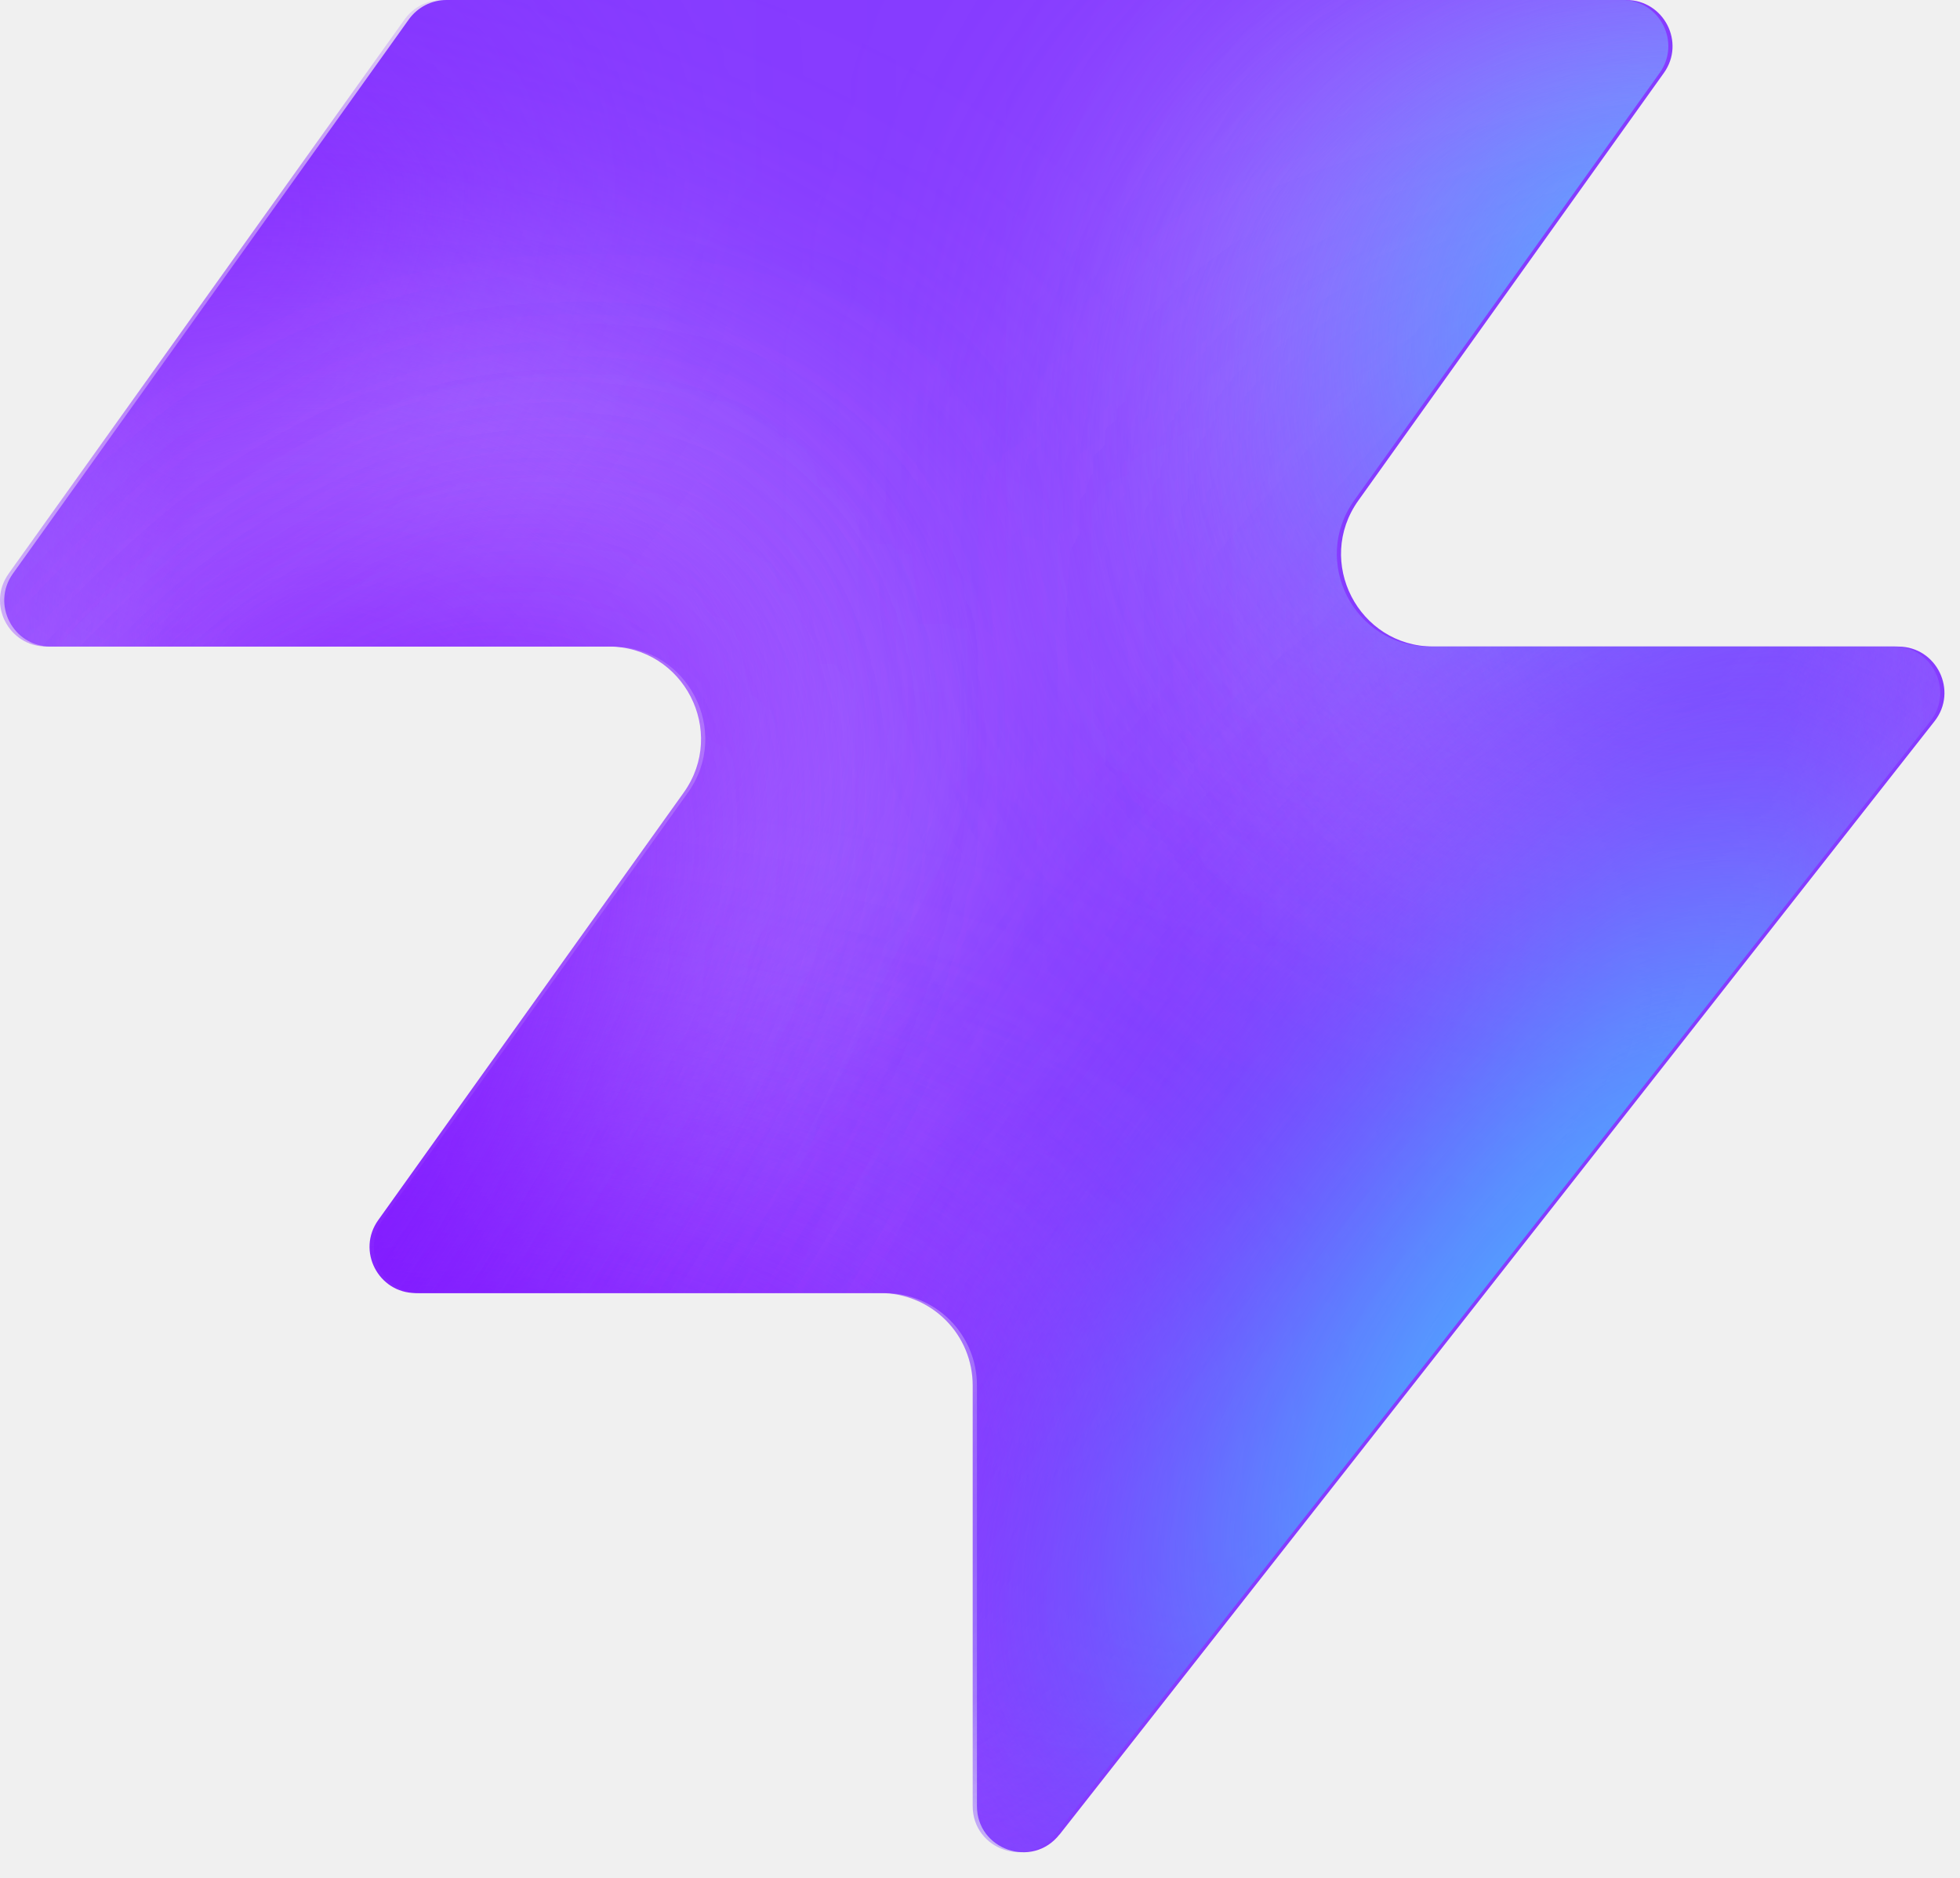
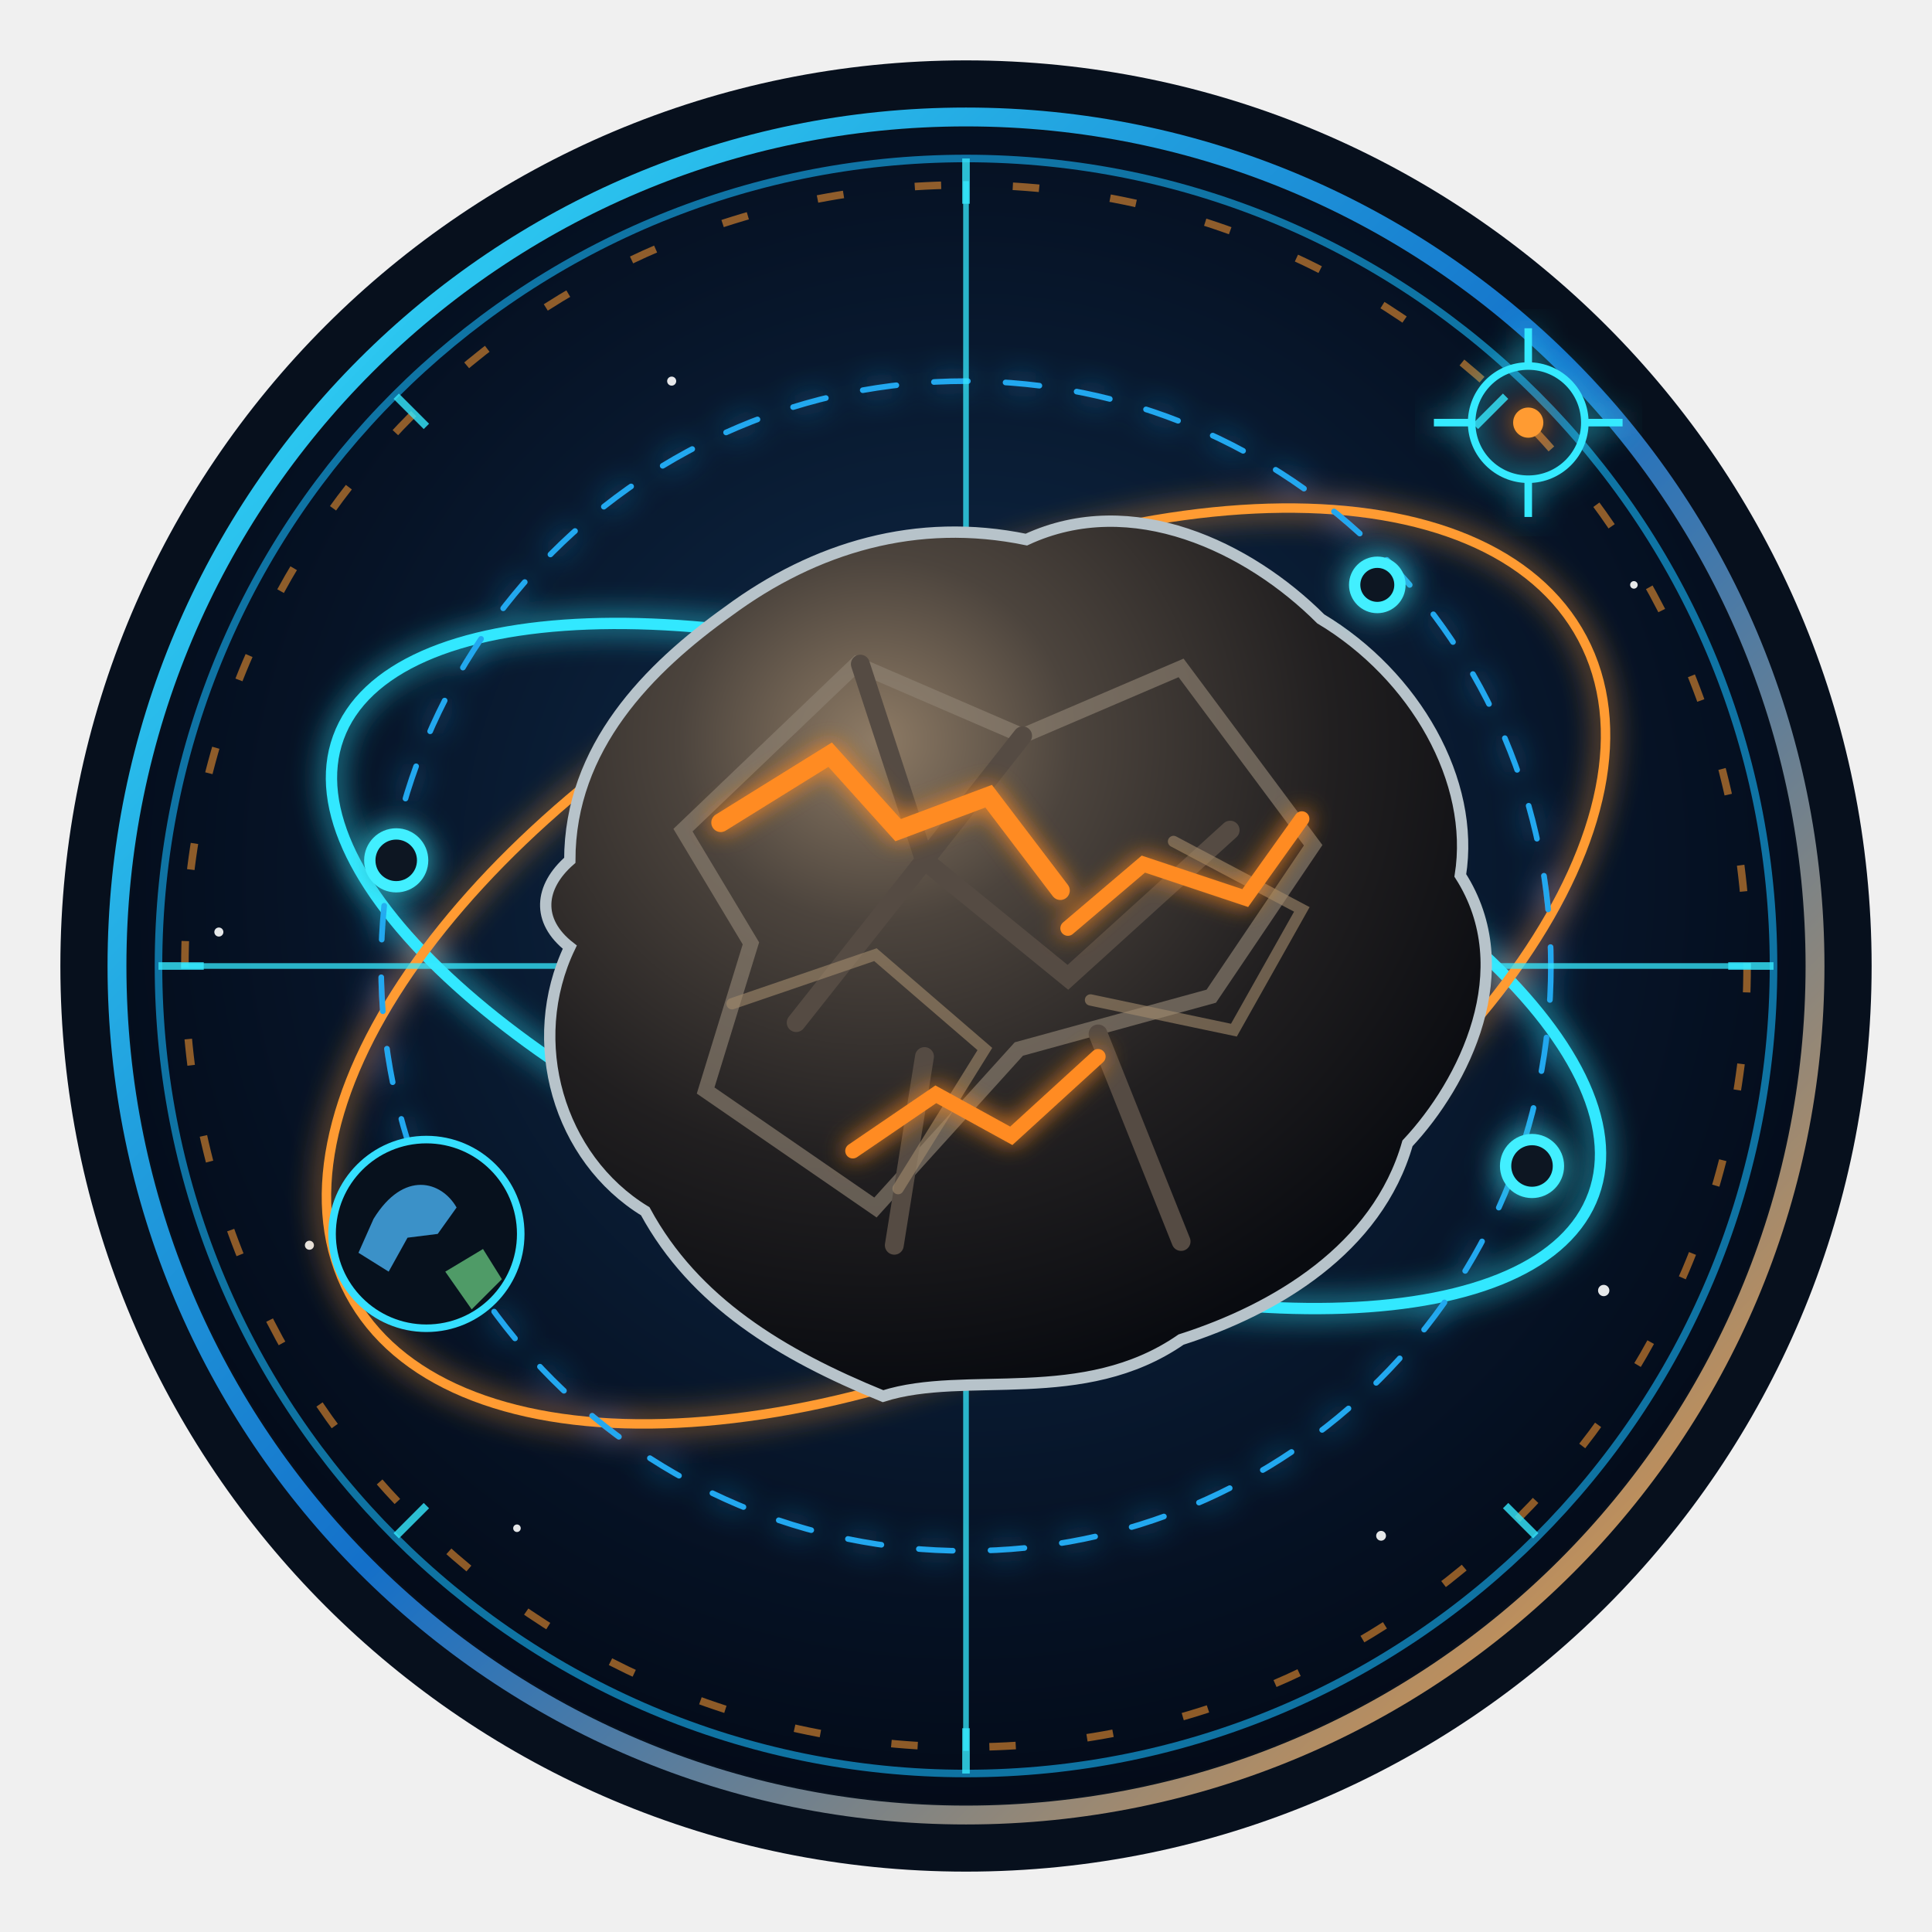
- <svg xmlns="http://www.w3.org/2000/svg" width="48" height="46" fill="none" viewBox="0 0 48 46">
-   <path fill="#863bff" d="M25.946 44.938c-.664.845-2.021.375-2.021-.698V33.937a2.26 2.26 0 0 0-2.262-2.262H10.287c-.92 0-1.456-1.04-.92-1.788l7.48-10.471c1.07-1.497 0-3.578-1.842-3.578H1.237c-.92 0-1.456-1.04-.92-1.788L10.013.474c.214-.297.556-.474.92-.474h28.894c.92 0 1.456 1.04.92 1.788l-7.48 10.471c-1.07 1.498 0 3.579 1.842 3.579h11.377c.943 0 1.473 1.088.89 1.83L25.947 44.94z" style="fill:#863bff;fill:color(display-p3 .525 .23 1);fill-opacity:1" />
-   <mask id="a" width="48" height="46" x="0" y="0" maskUnits="userSpaceOnUse" style="mask-type:alpha">
-     <path fill="#000" d="M25.842 44.938c-.664.844-2.021.375-2.021-.698V33.937a2.26 2.26 0 0 0-2.262-2.262H10.183c-.92 0-1.456-1.04-.92-1.788l7.48-10.471c1.07-1.498 0-3.579-1.842-3.579H1.133c-.92 0-1.456-1.04-.92-1.787L9.91.473c.214-.297.556-.474.92-.474h28.894c.92 0 1.456 1.04.92 1.788l-7.48 10.471c-1.07 1.498 0 3.578 1.842 3.578h11.377c.943 0 1.473 1.088.89 1.832L25.843 44.94z" style="fill:#000;fill-opacity:1" />
-   </mask>
-   <g mask="url(#a)">
-     <g filter="url(#b)">
-       <ellipse cx="5.508" cy="14.704" fill="#ede6ff" rx="5.508" ry="14.704" style="fill:#ede6ff;fill:color(display-p3 .927 .903 1);fill-opacity:1" transform="matrix(.00324 1 1 -.00324 -4.47 31.516)" />
-     </g>
-     <g filter="url(#c)">
-       <ellipse cx="10.399" cy="29.851" fill="#ede6ff" rx="10.399" ry="29.851" style="fill:#ede6ff;fill:color(display-p3 .927 .903 1);fill-opacity:1" transform="matrix(.00324 1 1 -.00324 -39.328 7.883)" />
-     </g>
-     <g filter="url(#d)">
-       <ellipse cx="5.508" cy="30.487" fill="#7e14ff" rx="5.508" ry="30.487" style="fill:#7e14ff;fill:color(display-p3 .492 .077 1);fill-opacity:1" transform="rotate(89.814 -25.913 -14.639)scale(1 -1)" />
-     </g>
-     <g filter="url(#e)">
-       <ellipse cx="5.508" cy="30.599" fill="#7e14ff" rx="5.508" ry="30.599" style="fill:#7e14ff;fill:color(display-p3 .492 .077 1);fill-opacity:1" transform="rotate(89.814 -32.644 -3.334)scale(1 -1)" />
-     </g>
-     <g filter="url(#f)">
-       <ellipse cx="5.508" cy="30.599" fill="#7e14ff" rx="5.508" ry="30.599" style="fill:#7e14ff;fill:color(display-p3 .492 .077 1);fill-opacity:1" transform="matrix(.00324 1 1 -.00324 -34.34 30.47)" />
-     </g>
-     <g filter="url(#g)">
-       <ellipse cx="14.072" cy="22.078" fill="#ede6ff" rx="14.072" ry="22.078" style="fill:#ede6ff;fill:color(display-p3 .927 .903 1);fill-opacity:1" transform="rotate(93.35 24.506 48.493)scale(-1 1)" />
-     </g>
-     <g filter="url(#h)">
-       <ellipse cx="3.47" cy="21.501" fill="#7e14ff" rx="3.47" ry="21.501" style="fill:#7e14ff;fill:color(display-p3 .492 .077 1);fill-opacity:1" transform="rotate(89.009 28.708 47.59)scale(-1 1)" />
-     </g>
-     <g filter="url(#i)">
-       <ellipse cx="3.47" cy="21.501" fill="#7e14ff" rx="3.47" ry="21.501" style="fill:#7e14ff;fill:color(display-p3 .492 .077 1);fill-opacity:1" transform="rotate(89.009 28.708 47.59)scale(-1 1)" />
-     </g>
-     <g filter="url(#j)">
-       <ellipse cx=".387" cy="8.972" fill="#7e14ff" rx="4.407" ry="29.108" style="fill:#7e14ff;fill:color(display-p3 .492 .077 1);fill-opacity:1" transform="rotate(39.51 .387 8.972)" />
-     </g>
-     <g filter="url(#k)">
-       <ellipse cx="47.523" cy="-6.092" fill="#7e14ff" rx="4.407" ry="29.108" style="fill:#7e14ff;fill:color(display-p3 .492 .077 1);fill-opacity:1" transform="rotate(37.892 47.523 -6.092)" />
-     </g>
-     <g filter="url(#l)">
-       <ellipse cx="41.412" cy="6.333" fill="#47bfff" rx="5.971" ry="9.665" style="fill:#47bfff;fill:color(display-p3 .28 .748 1);fill-opacity:1" transform="rotate(37.892 41.412 6.333)" />
-     </g>
-     <g filter="url(#m)">
-       <ellipse cx="-1.879" cy="38.332" fill="#7e14ff" rx="4.407" ry="29.108" style="fill:#7e14ff;fill:color(display-p3 .492 .077 1);fill-opacity:1" transform="rotate(37.892 -1.88 38.332)" />
-     </g>
-     <g filter="url(#n)">
-       <ellipse cx="-1.879" cy="38.332" fill="#7e14ff" rx="4.407" ry="29.108" style="fill:#7e14ff;fill:color(display-p3 .492 .077 1);fill-opacity:1" transform="rotate(37.892 -1.88 38.332)" />
-     </g>
-     <g filter="url(#o)">
-       <ellipse cx="35.651" cy="29.907" fill="#7e14ff" rx="4.407" ry="29.108" style="fill:#7e14ff;fill:color(display-p3 .492 .077 1);fill-opacity:1" transform="rotate(37.892 35.651 29.907)" />
-     </g>
-     <g filter="url(#p)">
-       <ellipse cx="38.418" cy="32.4" fill="#47bfff" rx="5.971" ry="15.297" style="fill:#47bfff;fill:color(display-p3 .28 .748 1);fill-opacity:1" transform="rotate(37.892 38.418 32.4)" />
+ <svg xmlns="http://www.w3.org/2000/svg" viewBox="0 0 512 512">
+   <defs>
+     <radialGradient id="bg" cx="50%" cy="45%" r="60%">
+       <stop offset="0" stop-color="#102d4d" />
+       <stop offset=".62" stop-color="#061326" />
+       <stop offset="1" stop-color="#020611" />
+     </radialGradient>
+     <radialGradient id="rock" cx="35%" cy="25%" r="75%">
+       <stop offset="0" stop-color="#8e7b65" />
+       <stop offset=".28" stop-color="#4c443d" />
+       <stop offset=".65" stop-color="#211f20" />
+       <stop offset="1" stop-color="#090b10" />
+     </radialGradient>
+     <linearGradient id="edge" x1="0" y1="0" x2="1" y2="1">
+       <stop stop-color="#35e8ff" />
+       <stop offset=".5" stop-color="#1470c9" />
+       <stop offset="1" stop-color="#ff9b32" />
+     </linearGradient>
+     <filter id="glowC">
+       <feGaussianBlur stdDeviation="4" result="b" />
+       <feMerge>
+         <feMergeNode in="b" />
+         <feMergeNode in="SourceGraphic" />
+       </feMerge>
+     </filter>
+     <filter id="glowO">
+       <feGaussianBlur stdDeviation="3" result="b" />
+       <feMerge>
+         <feMergeNode in="b" />
+         <feMergeNode in="SourceGraphic" />
+       </feMerge>
+     </filter>
+     <clipPath id="disc">
+       <circle cx="256" cy="256" r="205" />
+     </clipPath>
+   </defs>
+   <circle cx="256" cy="256" r="238" fill="url(#bg)" />
+   <g clip-path="url(#disc)" opacity=".9">
+     <g fill="#fff">
+       <circle cx="83" cy="113" r="1.5" />
+       <circle cx="119" cy="72" r="1" />
+       <circle cx="178" cy="101" r="1.2" />
+       <circle cx="390" cy="88" r="1.4" />
+       <circle cx="433" cy="155" r="1" />
+       <circle cx="82" cy="330" r="1.2" />
+       <circle cx="137" cy="405" r="1" />
+       <circle cx="366" cy="407" r="1.3" />
+       <circle cx="425" cy="342" r="1.5" />
+       <circle cx="333" cy="58" r="1" />
+       <circle cx="58" cy="247" r="1.2" />
+       <circle cx="463" cy="250" r="1" />
    </g>
  </g>
-   <defs>
-     <filter id="b" width="60.045" height="41.654" x="-19.77" y="16.149" color-interpolation-filters="sRGB" filterUnits="userSpaceOnUse">
-       <feFlood flood-opacity="0" result="BackgroundImageFix" />
-       <feBlend in="SourceGraphic" in2="BackgroundImageFix" result="shape" />
-       <feGaussianBlur result="effect1_foregroundBlur_2002_17158" stdDeviation="7.659" />
-     </filter>
-     <filter id="c" width="90.34" height="51.437" x="-54.613" y="-7.533" color-interpolation-filters="sRGB" filterUnits="userSpaceOnUse">
-       <feFlood flood-opacity="0" result="BackgroundImageFix" />
-       <feBlend in="SourceGraphic" in2="BackgroundImageFix" result="shape" />
-       <feGaussianBlur result="effect1_foregroundBlur_2002_17158" stdDeviation="7.659" />
-     </filter>
-     <filter id="d" width="79.355" height="29.4" x="-49.64" y="2.03" color-interpolation-filters="sRGB" filterUnits="userSpaceOnUse">
-       <feFlood flood-opacity="0" result="BackgroundImageFix" />
-       <feBlend in="SourceGraphic" in2="BackgroundImageFix" result="shape" />
-       <feGaussianBlur result="effect1_foregroundBlur_2002_17158" stdDeviation="4.596" />
-     </filter>
-     <filter id="e" width="79.579" height="29.4" x="-45.045" y="20.029" color-interpolation-filters="sRGB" filterUnits="userSpaceOnUse">
-       <feFlood flood-opacity="0" result="BackgroundImageFix" />
-       <feBlend in="SourceGraphic" in2="BackgroundImageFix" result="shape" />
-       <feGaussianBlur result="effect1_foregroundBlur_2002_17158" stdDeviation="4.596" />
-     </filter>
-     <filter id="f" width="79.579" height="29.4" x="-43.513" y="21.178" color-interpolation-filters="sRGB" filterUnits="userSpaceOnUse">
-       <feFlood flood-opacity="0" result="BackgroundImageFix" />
-       <feBlend in="SourceGraphic" in2="BackgroundImageFix" result="shape" />
-       <feGaussianBlur result="effect1_foregroundBlur_2002_17158" stdDeviation="4.596" />
-     </filter>
-     <filter id="g" width="74.749" height="58.852" x="15.756" y="-17.901" color-interpolation-filters="sRGB" filterUnits="userSpaceOnUse">
-       <feFlood flood-opacity="0" result="BackgroundImageFix" />
-       <feBlend in="SourceGraphic" in2="BackgroundImageFix" result="shape" />
-       <feGaussianBlur result="effect1_foregroundBlur_2002_17158" stdDeviation="7.659" />
-     </filter>
-     <filter id="h" width="61.377" height="25.362" x="23.548" y="2.284" color-interpolation-filters="sRGB" filterUnits="userSpaceOnUse">
-       <feFlood flood-opacity="0" result="BackgroundImageFix" />
-       <feBlend in="SourceGraphic" in2="BackgroundImageFix" result="shape" />
-       <feGaussianBlur result="effect1_foregroundBlur_2002_17158" stdDeviation="4.596" />
-     </filter>
-     <filter id="i" width="61.377" height="25.362" x="23.548" y="2.284" color-interpolation-filters="sRGB" filterUnits="userSpaceOnUse">
-       <feFlood flood-opacity="0" result="BackgroundImageFix" />
-       <feBlend in="SourceGraphic" in2="BackgroundImageFix" result="shape" />
-       <feGaussianBlur result="effect1_foregroundBlur_2002_17158" stdDeviation="4.596" />
-     </filter>
-     <filter id="j" width="56.045" height="63.649" x="-27.636" y="-22.853" color-interpolation-filters="sRGB" filterUnits="userSpaceOnUse">
-       <feFlood flood-opacity="0" result="BackgroundImageFix" />
-       <feBlend in="SourceGraphic" in2="BackgroundImageFix" result="shape" />
-       <feGaussianBlur result="effect1_foregroundBlur_2002_17158" stdDeviation="4.596" />
-     </filter>
-     <filter id="k" width="54.814" height="64.646" x="20.116" y="-38.415" color-interpolation-filters="sRGB" filterUnits="userSpaceOnUse">
-       <feFlood flood-opacity="0" result="BackgroundImageFix" />
-       <feBlend in="SourceGraphic" in2="BackgroundImageFix" result="shape" />
-       <feGaussianBlur result="effect1_foregroundBlur_2002_17158" stdDeviation="4.596" />
-     </filter>
-     <filter id="l" width="33.541" height="35.313" x="24.641" y="-11.323" color-interpolation-filters="sRGB" filterUnits="userSpaceOnUse">
-       <feFlood flood-opacity="0" result="BackgroundImageFix" />
-       <feBlend in="SourceGraphic" in2="BackgroundImageFix" result="shape" />
-       <feGaussianBlur result="effect1_foregroundBlur_2002_17158" stdDeviation="4.596" />
-     </filter>
-     <filter id="m" width="54.814" height="64.646" x="-29.286" y="6.009" color-interpolation-filters="sRGB" filterUnits="userSpaceOnUse">
-       <feFlood flood-opacity="0" result="BackgroundImageFix" />
-       <feBlend in="SourceGraphic" in2="BackgroundImageFix" result="shape" />
-       <feGaussianBlur result="effect1_foregroundBlur_2002_17158" stdDeviation="4.596" />
-     </filter>
-     <filter id="n" width="54.814" height="64.646" x="-29.286" y="6.009" color-interpolation-filters="sRGB" filterUnits="userSpaceOnUse">
-       <feFlood flood-opacity="0" result="BackgroundImageFix" />
-       <feBlend in="SourceGraphic" in2="BackgroundImageFix" result="shape" />
-       <feGaussianBlur result="effect1_foregroundBlur_2002_17158" stdDeviation="4.596" />
-     </filter>
-     <filter id="o" width="54.814" height="64.646" x="8.244" y="-2.416" color-interpolation-filters="sRGB" filterUnits="userSpaceOnUse">
-       <feFlood flood-opacity="0" result="BackgroundImageFix" />
-       <feBlend in="SourceGraphic" in2="BackgroundImageFix" result="shape" />
-       <feGaussianBlur result="effect1_foregroundBlur_2002_17158" stdDeviation="4.596" />
-     </filter>
-     <filter id="p" width="39.409" height="43.623" x="18.713" y="10.588" color-interpolation-filters="sRGB" filterUnits="userSpaceOnUse">
-       <feFlood flood-opacity="0" result="BackgroundImageFix" />
-       <feBlend in="SourceGraphic" in2="BackgroundImageFix" result="shape" />
-       <feGaussianBlur result="effect1_foregroundBlur_2002_17158" stdDeviation="4.596" />
-     </filter>
-   </defs>
+   <circle cx="256" cy="256" r="231" fill="none" stroke="#07101d" stroke-width="18" />
+   <circle cx="256" cy="256" r="225" fill="none" stroke="url(#edge)" stroke-width="5" />
+   <circle cx="256" cy="256" r="214" fill="none" stroke="#159edc" stroke-opacity=".7" stroke-width="2" />
+   <circle cx="256" cy="256" r="207" fill="none" stroke="#ff9b32" stroke-opacity=".55" stroke-width="2" stroke-dasharray="7 19" />
+   <g fill="none" stroke-linecap="round" filter="url(#glowC)">
+     <ellipse cx="256" cy="256" rx="177" ry="72" transform="rotate(20 256 256)" stroke="#32e8ff" stroke-width="3" />
+     <ellipse cx="256" cy="256" rx="185" ry="96" transform="rotate(-28 256 256)" stroke="#ff9b32" stroke-width="2.5" />
+     <ellipse cx="256" cy="256" rx="155" ry="155" stroke="#24a8ef" stroke-width="1.5" stroke-dasharray="9 10" />
+   </g>
+   <g stroke="#36eaff" stroke-width="1.5" opacity=".75">
+     <path d="M256 48v416M48 256h416" />
+     <path d="M246 256h20M256 246v20" />
+   </g>
+   <circle cx="256" cy="256" r="8" fill="#061321" stroke="#45efff" stroke-width="3" />
+   <path d="M151 228            C151 198 172 177 193 162            C216 145 243 137 272 143            C300 130 331 145 350 164            C375 179 391 207 387 232            C403 257 388 287 373 303            C365 331 338 347 313 355            C287 373 256 363 234 370            C207 359 184 345 171 321            C148 307 139 276 151 251            C142 244 143 235 151 228Z" fill="url(#rock)" stroke="#b7c3ca" stroke-width="3" />
+   <g fill="none" stroke-linecap="round">
+     <path d="M181 220l46-44 44 19 42-18 35 47-27 40-51 14-38 42-45-31 12-39z" stroke="#8d8172" stroke-opacity=".65" stroke-width="4" />
+     <path d="M228 176l17 52-34 43M271 195l-26 33 38 31 43-39M245 280l-8 50M291 274l22 55" stroke="#554b43" stroke-width="5" />
+     <path d="M194 266l38-13 29 25-23 37M311 223l34 18-18 32-38-8" stroke="#a28b6c" stroke-opacity=".6" stroke-width="3" />
+   </g>
+   <g fill="none" stroke="#ff8b22" stroke-linecap="round" filter="url(#glowO)">
+     <path d="M191 218l29-18 18 20 24-9 19 25" stroke-width="5" />
+     <path d="M283 246l20-17 27 9 15-21" stroke-width="4" />
+     <path d="M226 305l22-15 20 11 23-21" stroke-width="4" />
+   </g>
+   <g fill="#071522" stroke="#42efff" stroke-width="3" filter="url(#glowC)">
+     <circle cx="105" cy="228" r="7" />
+     <circle cx="406" cy="309" r="7" />
+     <circle cx="365" cy="155" r="6" />
+   </g>
+   <g transform="translate(113 327)">
+     <circle r="25" fill="#07111d" stroke="#35dfff" stroke-width="2" />
+     <path d="M-14-4c8-13 18-10 22-3l-5 7-8 1-5 9-8-5z" fill="#3b91c8" />
+     <path d="M5 10l10-6 5 8-8 8z" fill="#4f9b67" />
+   </g>
+   <g transform="translate(405 112)" filter="url(#glowC)">
+     <circle r="15" fill="none" stroke="#36eaff" stroke-width="2" />
+     <path d="M0-25v10M0 15v10M-25 0h10M15 0h10" stroke="#36eaff" stroke-width="2" />
+     <circle r="4" fill="#ff9b32" />
+   </g>
+   <g stroke="#36eaff" stroke-width="2" opacity=".8">
+     <path d="M256 42v12M256 458v12M42 256h12M458 256h12" />
+     <path d="M105 105l8 8M399 105l-8 8M105 407l8-8M407 407l-8-8" />
+   </g>
</svg>
